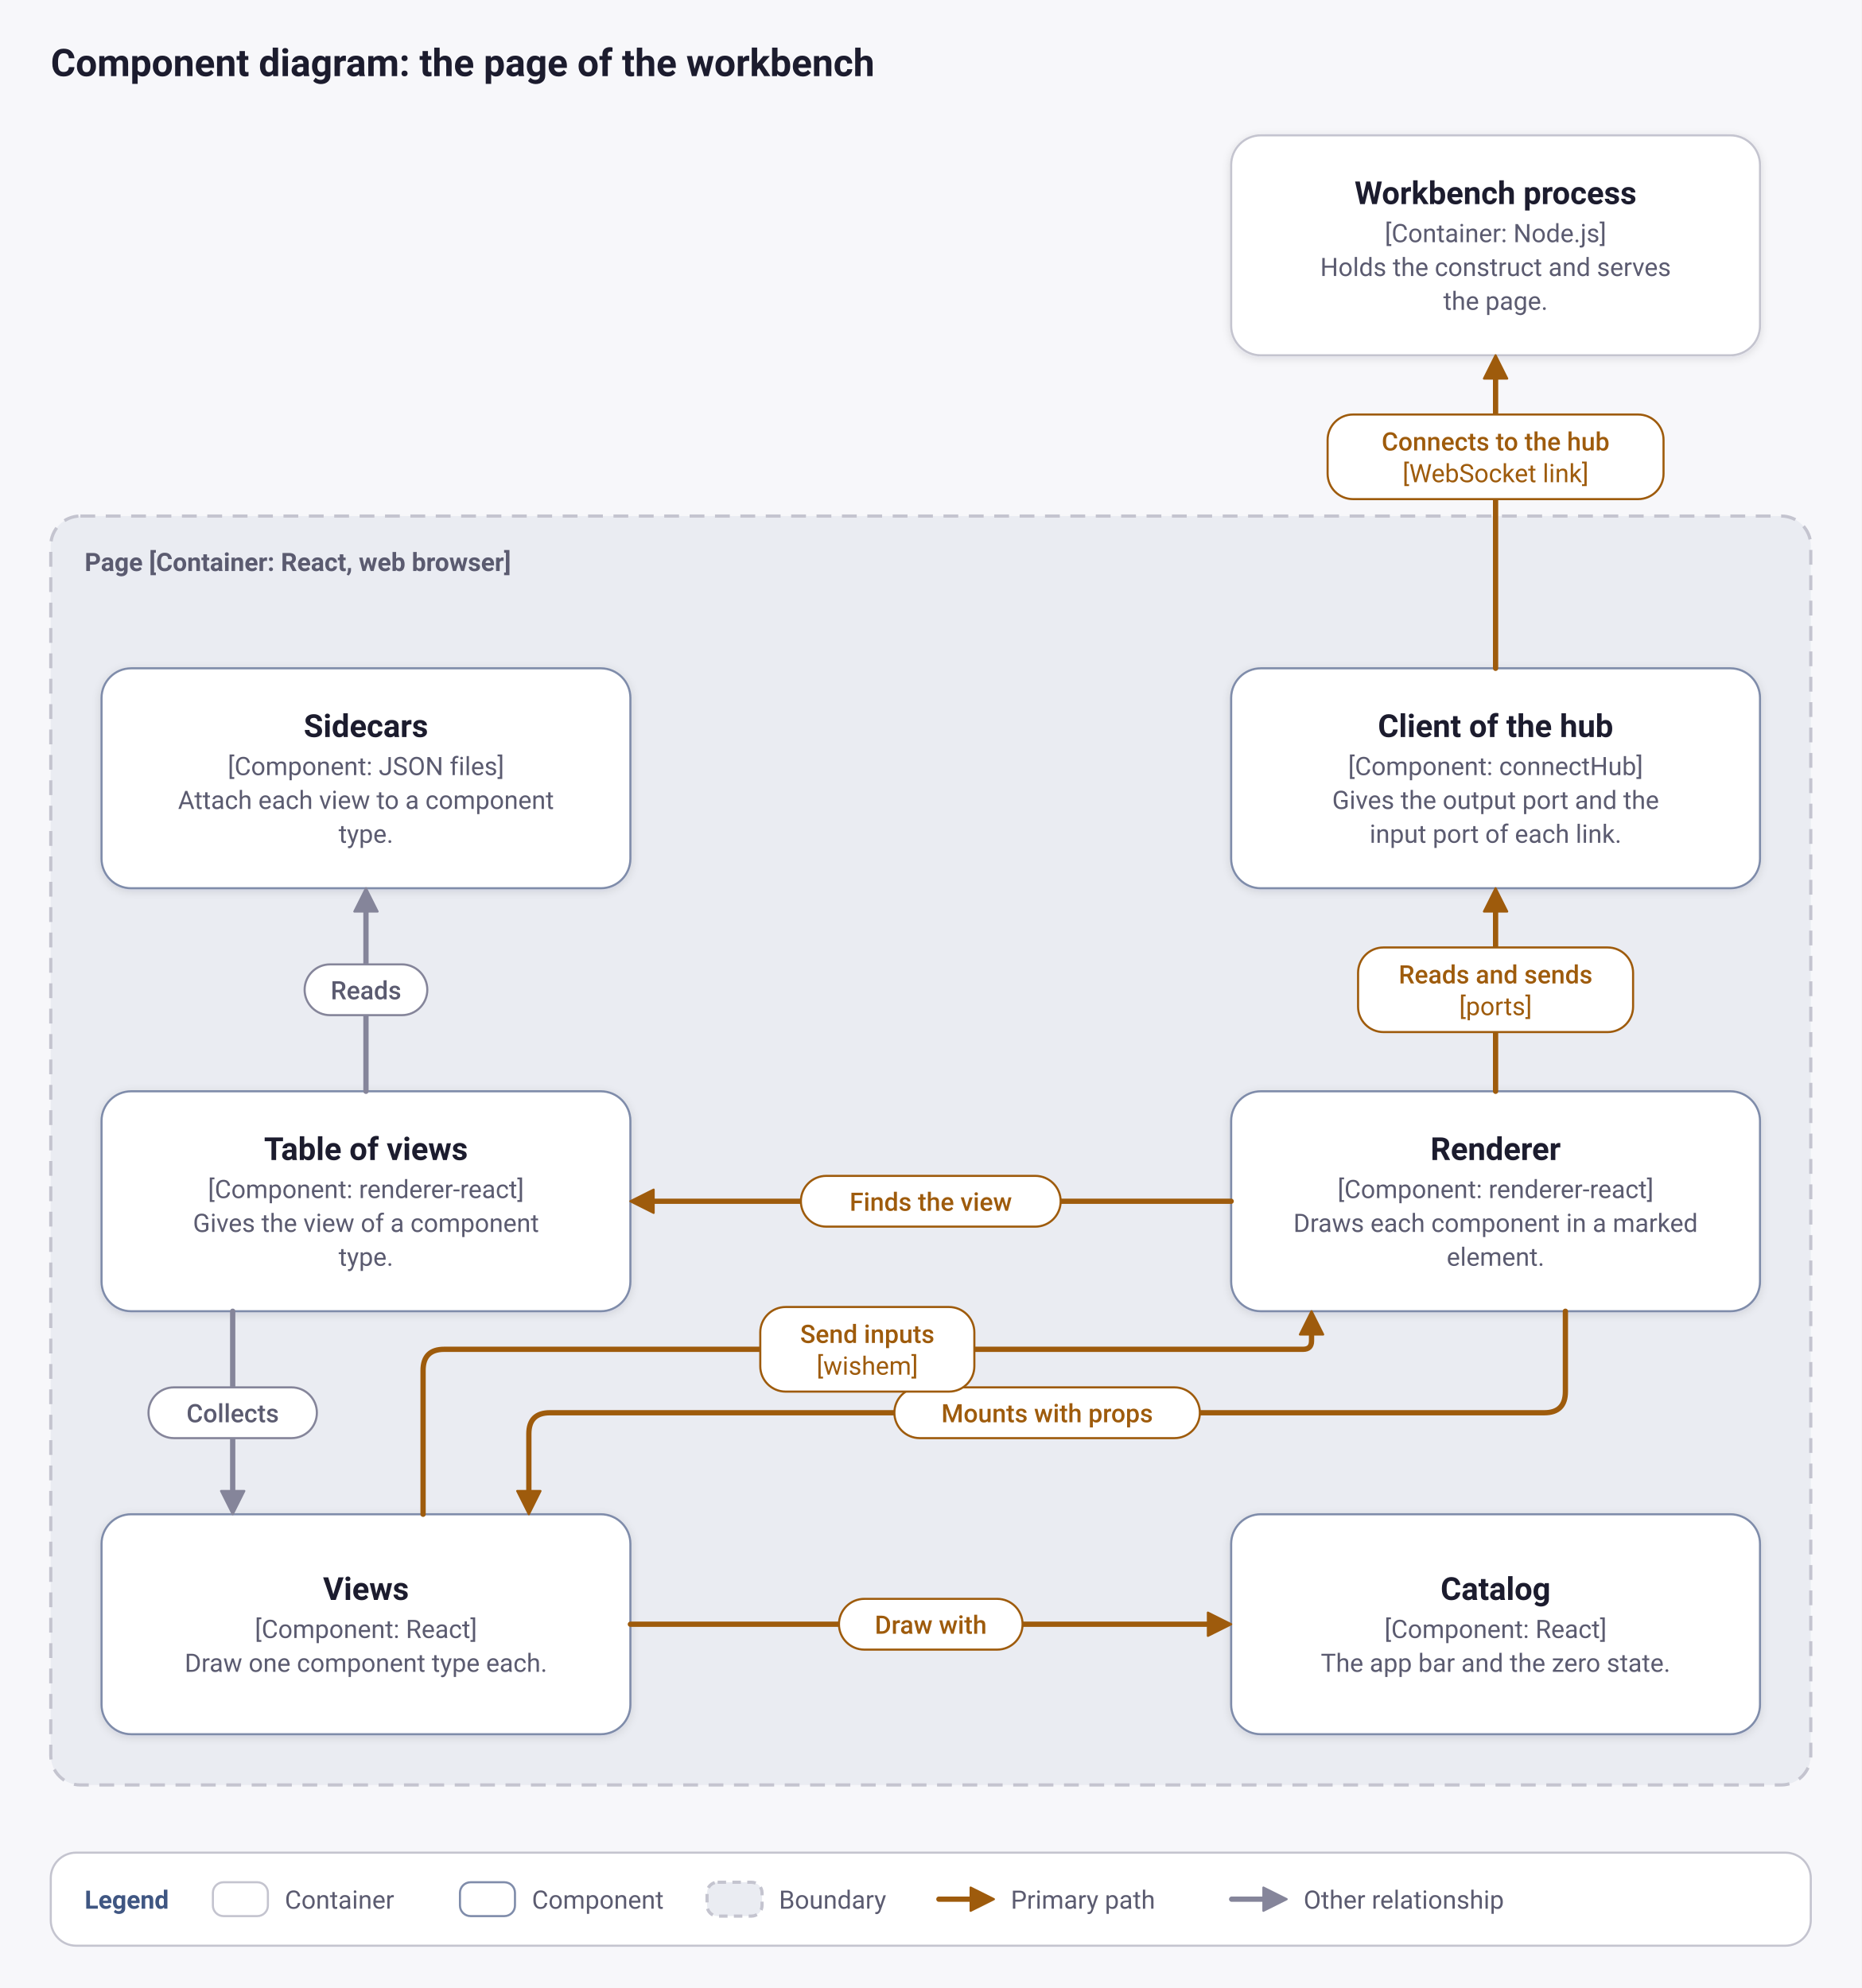
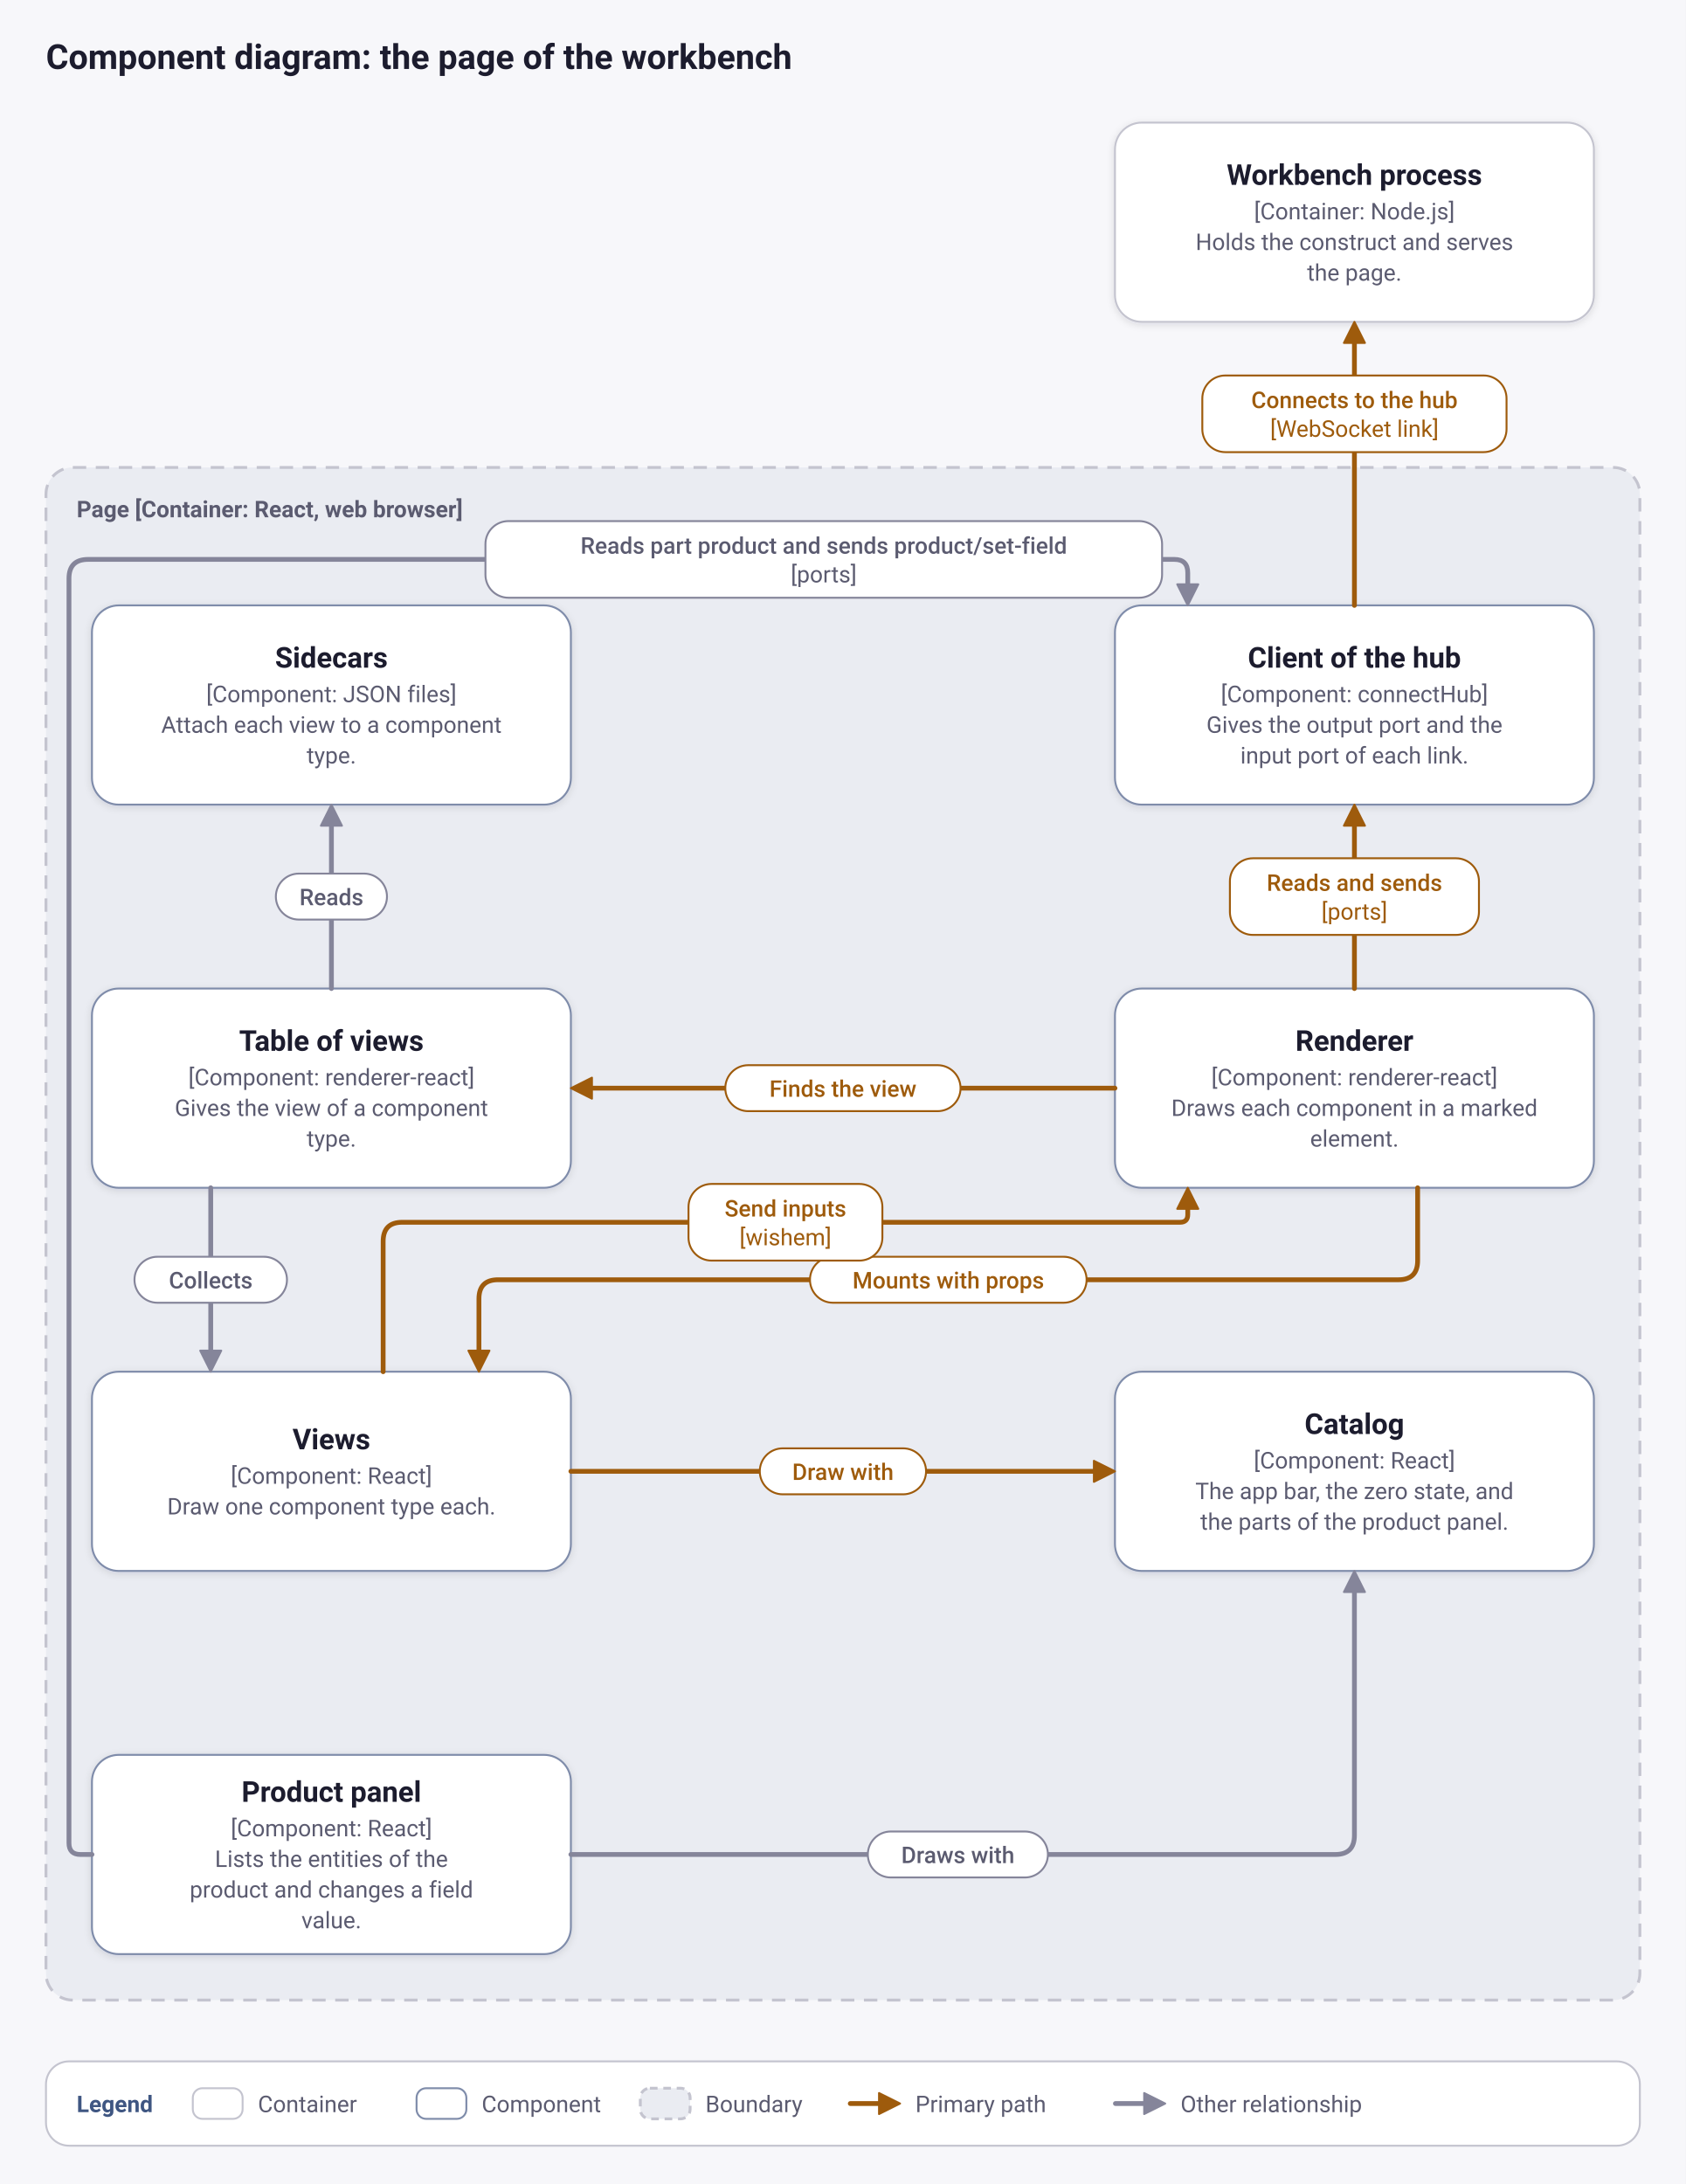
- <svg xmlns="http://www.w3.org/2000/svg" viewBox="0 0 880 940" width="880" height="940" role="img" aria-labelledby="title desc">
+ <svg xmlns="http://www.w3.org/2000/svg" viewBox="0 0 880 1140" width="880" height="1140" role="img" aria-labelledby="title desc">
  <defs>
    <filter id="shadow" x="-10%" y="-10%" width="120%" height="130%">
      <feDropShadow dx="0" dy="1" stdDeviation="2" flood-color="#17172a" flood-opacity="0.12" />
    </filter>
  </defs>
-   <rect width="880" height="940" fill="#f7f7fa" />
+   <rect width="880" height="1140" fill="#f7f7fa" />
  <text x="24" y="36" font-family="system-ui, -apple-system, 'Segoe UI', Roboto, 'Helvetica Neue', Arial, sans-serif" font-weight="600" font-size="18" fill="#1c1c2e" text-anchor="start">Component diagram: the page of the workbench</text>
-   <rect x="24" y="244" width="832" height="600" rx="14" fill="#eaecf2" stroke="#c4c4cf" stroke-width="1.5" stroke-dasharray="7 5" />
+   <rect x="24" y="244" width="832" height="800" rx="14" fill="#eaecf2" stroke="#c4c4cf" stroke-width="1.5" stroke-dasharray="7 5" />
  <text x="40" y="270" font-family="system-ui, -apple-system, 'Segoe UI', Roboto, 'Helvetica Neue', Arial, sans-serif" font-weight="600" font-size="12" fill="#5b5b70" text-anchor="start">Page [Container: React, web browser]</text>
  <rect x="582" y="64" width="250" height="104" rx="14" fill="#ffffff" stroke="#c4c4cf" filter="url(#shadow)" />
  <text x="707" y="96.5" font-family="system-ui, -apple-system, 'Segoe UI', Roboto, 'Helvetica Neue', Arial, sans-serif" font-weight="600" font-size="15" fill="#1c1c2e" text-anchor="middle">Workbench process</text>
  <text x="707" y="114.5" font-family="system-ui, -apple-system, 'Segoe UI', Roboto, 'Helvetica Neue', Arial, sans-serif" font-weight="400" font-size="12" fill="#5b5b70" text-anchor="middle">[Container: Node.js]</text>
  <text x="707" y="130.5" font-family="system-ui, -apple-system, 'Segoe UI', Roboto, 'Helvetica Neue', Arial, sans-serif" font-weight="400" font-size="12" fill="#5b5b70" text-anchor="middle">Holds the construct and serves</text>
  <text x="707" y="146.5" font-family="system-ui, -apple-system, 'Segoe UI', Roboto, 'Helvetica Neue', Arial, sans-serif" font-weight="400" font-size="12" fill="#5b5b70" text-anchor="middle">the page.</text>
  <rect x="48" y="316" width="250" height="104" rx="14" fill="#ffffff" stroke="#7f8caa" filter="url(#shadow)" />
  <text x="173" y="348.5" font-family="system-ui, -apple-system, 'Segoe UI', Roboto, 'Helvetica Neue', Arial, sans-serif" font-weight="600" font-size="15" fill="#1c1c2e" text-anchor="middle">Sidecars</text>
  <text x="173" y="366.5" font-family="system-ui, -apple-system, 'Segoe UI', Roboto, 'Helvetica Neue', Arial, sans-serif" font-weight="400" font-size="12" fill="#5b5b70" text-anchor="middle">[Component: JSON files]</text>
  <text x="173" y="382.5" font-family="system-ui, -apple-system, 'Segoe UI', Roboto, 'Helvetica Neue', Arial, sans-serif" font-weight="400" font-size="12" fill="#5b5b70" text-anchor="middle">Attach each view to a component</text>
  <text x="173" y="398.5" font-family="system-ui, -apple-system, 'Segoe UI', Roboto, 'Helvetica Neue', Arial, sans-serif" font-weight="400" font-size="12" fill="#5b5b70" text-anchor="middle">type.</text>
  <rect x="582" y="316" width="250" height="104" rx="14" fill="#ffffff" stroke="#7f8caa" filter="url(#shadow)" />
  <text x="707" y="348.5" font-family="system-ui, -apple-system, 'Segoe UI', Roboto, 'Helvetica Neue', Arial, sans-serif" font-weight="600" font-size="15" fill="#1c1c2e" text-anchor="middle">Client of the hub</text>
  <text x="707" y="366.5" font-family="system-ui, -apple-system, 'Segoe UI', Roboto, 'Helvetica Neue', Arial, sans-serif" font-weight="400" font-size="12" fill="#5b5b70" text-anchor="middle">[Component: connectHub]</text>
  <text x="707" y="382.5" font-family="system-ui, -apple-system, 'Segoe UI', Roboto, 'Helvetica Neue', Arial, sans-serif" font-weight="400" font-size="12" fill="#5b5b70" text-anchor="middle">Gives the output port and the</text>
  <text x="707" y="398.5" font-family="system-ui, -apple-system, 'Segoe UI', Roboto, 'Helvetica Neue', Arial, sans-serif" font-weight="400" font-size="12" fill="#5b5b70" text-anchor="middle">input port of each link.</text>
  <rect x="48" y="516" width="250" height="104" rx="14" fill="#ffffff" stroke="#7f8caa" filter="url(#shadow)" />
  <text x="173" y="548.5" font-family="system-ui, -apple-system, 'Segoe UI', Roboto, 'Helvetica Neue', Arial, sans-serif" font-weight="600" font-size="15" fill="#1c1c2e" text-anchor="middle">Table of views</text>
  <text x="173" y="566.5" font-family="system-ui, -apple-system, 'Segoe UI', Roboto, 'Helvetica Neue', Arial, sans-serif" font-weight="400" font-size="12" fill="#5b5b70" text-anchor="middle">[Component: renderer-react]</text>
  <text x="173" y="582.5" font-family="system-ui, -apple-system, 'Segoe UI', Roboto, 'Helvetica Neue', Arial, sans-serif" font-weight="400" font-size="12" fill="#5b5b70" text-anchor="middle">Gives the view of a component</text>
  <text x="173" y="598.5" font-family="system-ui, -apple-system, 'Segoe UI', Roboto, 'Helvetica Neue', Arial, sans-serif" font-weight="400" font-size="12" fill="#5b5b70" text-anchor="middle">type.</text>
  <rect x="582" y="516" width="250" height="104" rx="14" fill="#ffffff" stroke="#7f8caa" filter="url(#shadow)" />
  <text x="707" y="548.5" font-family="system-ui, -apple-system, 'Segoe UI', Roboto, 'Helvetica Neue', Arial, sans-serif" font-weight="600" font-size="15" fill="#1c1c2e" text-anchor="middle">Renderer</text>
  <text x="707" y="566.5" font-family="system-ui, -apple-system, 'Segoe UI', Roboto, 'Helvetica Neue', Arial, sans-serif" font-weight="400" font-size="12" fill="#5b5b70" text-anchor="middle">[Component: renderer-react]</text>
  <text x="707" y="582.5" font-family="system-ui, -apple-system, 'Segoe UI', Roboto, 'Helvetica Neue', Arial, sans-serif" font-weight="400" font-size="12" fill="#5b5b70" text-anchor="middle">Draws each component in a marked</text>
  <text x="707" y="598.5" font-family="system-ui, -apple-system, 'Segoe UI', Roboto, 'Helvetica Neue', Arial, sans-serif" font-weight="400" font-size="12" fill="#5b5b70" text-anchor="middle">element.</text>
  <rect x="48" y="716" width="250" height="104" rx="14" fill="#ffffff" stroke="#7f8caa" filter="url(#shadow)" />
  <text x="173" y="756.5" font-family="system-ui, -apple-system, 'Segoe UI', Roboto, 'Helvetica Neue', Arial, sans-serif" font-weight="600" font-size="15" fill="#1c1c2e" text-anchor="middle">Views</text>
  <text x="173" y="774.5" font-family="system-ui, -apple-system, 'Segoe UI', Roboto, 'Helvetica Neue', Arial, sans-serif" font-weight="400" font-size="12" fill="#5b5b70" text-anchor="middle">[Component: React]</text>
  <text x="173" y="790.5" font-family="system-ui, -apple-system, 'Segoe UI', Roboto, 'Helvetica Neue', Arial, sans-serif" font-weight="400" font-size="12" fill="#5b5b70" text-anchor="middle">Draw one component type each.</text>
  <rect x="582" y="716" width="250" height="104" rx="14" fill="#ffffff" stroke="#7f8caa" filter="url(#shadow)" />
-   <text x="707" y="756.5" font-family="system-ui, -apple-system, 'Segoe UI', Roboto, 'Helvetica Neue', Arial, sans-serif" font-weight="600" font-size="15" fill="#1c1c2e" text-anchor="middle">Catalog</text>
-   <text x="707" y="774.5" font-family="system-ui, -apple-system, 'Segoe UI', Roboto, 'Helvetica Neue', Arial, sans-serif" font-weight="400" font-size="12" fill="#5b5b70" text-anchor="middle">[Component: React]</text>
-   <text x="707" y="790.5" font-family="system-ui, -apple-system, 'Segoe UI', Roboto, 'Helvetica Neue', Arial, sans-serif" font-weight="400" font-size="12" fill="#5b5b70" text-anchor="middle">The app bar and the zero state.</text>
+   <text x="707" y="748.5" font-family="system-ui, -apple-system, 'Segoe UI', Roboto, 'Helvetica Neue', Arial, sans-serif" font-weight="600" font-size="15" fill="#1c1c2e" text-anchor="middle">Catalog</text>
+   <text x="707" y="766.5" font-family="system-ui, -apple-system, 'Segoe UI', Roboto, 'Helvetica Neue', Arial, sans-serif" font-weight="400" font-size="12" fill="#5b5b70" text-anchor="middle">[Component: React]</text>
+   <text x="707" y="782.5" font-family="system-ui, -apple-system, 'Segoe UI', Roboto, 'Helvetica Neue', Arial, sans-serif" font-weight="400" font-size="12" fill="#5b5b70" text-anchor="middle">The app bar, the zero state, and</text>
+   <text x="707" y="798.5" font-family="system-ui, -apple-system, 'Segoe UI', Roboto, 'Helvetica Neue', Arial, sans-serif" font-weight="400" font-size="12" fill="#5b5b70" text-anchor="middle">the parts of the product panel.</text>
+   <rect x="48" y="916" width="250" height="104" rx="14" fill="#ffffff" stroke="#7f8caa" filter="url(#shadow)" />
+   <text x="173" y="940.5" font-family="system-ui, -apple-system, 'Segoe UI', Roboto, 'Helvetica Neue', Arial, sans-serif" font-weight="600" font-size="15" fill="#1c1c2e" text-anchor="middle">Product panel</text>
+   <text x="173" y="958.5" font-family="system-ui, -apple-system, 'Segoe UI', Roboto, 'Helvetica Neue', Arial, sans-serif" font-weight="400" font-size="12" fill="#5b5b70" text-anchor="middle">[Component: React]</text>
+   <text x="173" y="974.5" font-family="system-ui, -apple-system, 'Segoe UI', Roboto, 'Helvetica Neue', Arial, sans-serif" font-weight="400" font-size="12" fill="#5b5b70" text-anchor="middle">Lists the entities of the</text>
+   <text x="173" y="990.5" font-family="system-ui, -apple-system, 'Segoe UI', Roboto, 'Helvetica Neue', Arial, sans-serif" font-weight="400" font-size="12" fill="#5b5b70" text-anchor="middle">product and changes a field</text>
+   <text x="173" y="1006.5" font-family="system-ui, -apple-system, 'Segoe UI', Roboto, 'Helvetica Neue', Arial, sans-serif" font-weight="400" font-size="12" fill="#5b5b70" text-anchor="middle">value.</text>
  <path d="M707 316 L707 178" fill="none" stroke="#9e5b0c" stroke-width="2.5" stroke-linecap="round" stroke-linejoin="round" />
  <polygon points="707,168 712.5,179 701.5,179" fill="#9e5b0c" stroke="#9e5b0c" stroke-width="1" stroke-linejoin="round" />
  <rect x="627.6" y="196" width="158.8" height="40" rx="12" fill="#ffffff" stroke="#9e5b0c" />
  <text x="707" y="213" font-family="system-ui, -apple-system, 'Segoe UI', Roboto, 'Helvetica Neue', Arial, sans-serif" font-weight="500" font-size="12" fill="#9e5b0c" text-anchor="middle">Connects to the hub</text>
  <text x="707" y="228" font-family="system-ui, -apple-system, 'Segoe UI', Roboto, 'Helvetica Neue', Arial, sans-serif" font-weight="400" font-size="12" fill="#9e5b0c" text-anchor="middle">[WebSocket link]</text>
  <path d="M707 516 L707 430" fill="none" stroke="#9e5b0c" stroke-width="2.5" stroke-linecap="round" stroke-linejoin="round" />
  <polygon points="707,420 712.5,431 701.5,431" fill="#9e5b0c" stroke="#9e5b0c" stroke-width="1" stroke-linejoin="round" />
  <rect x="642" y="448" width="130" height="40" rx="12" fill="#ffffff" stroke="#9e5b0c" />
  <text x="707" y="465" font-family="system-ui, -apple-system, 'Segoe UI', Roboto, 'Helvetica Neue', Arial, sans-serif" font-weight="500" font-size="12" fill="#9e5b0c" text-anchor="middle">Reads and sends</text>
  <text x="707" y="480" font-family="system-ui, -apple-system, 'Segoe UI', Roboto, 'Helvetica Neue', Arial, sans-serif" font-weight="400" font-size="12" fill="#9e5b0c" text-anchor="middle">[ports]</text>
  <path d="M740 620 L740 658 Q740 668 730 668 L260 668 Q250 668 250 678 L250 706" fill="none" stroke="#9e5b0c" stroke-width="2.5" stroke-linecap="round" stroke-linejoin="round" />
  <polygon points="250,716 244.5,705 255.5,705" fill="#9e5b0c" stroke="#9e5b0c" stroke-width="1" stroke-linejoin="round" />
  <rect x="422.8" y="656" width="144.4" height="24" rx="12" fill="#ffffff" stroke="#9e5b0c" />
  <text x="495" y="672.5" font-family="system-ui, -apple-system, 'Segoe UI', Roboto, 'Helvetica Neue', Arial, sans-serif" font-weight="500" font-size="12" fill="#9e5b0c" text-anchor="middle">Mounts with props</text>
  <path d="M298 768 L572 768" fill="none" stroke="#9e5b0c" stroke-width="2.5" stroke-linecap="round" stroke-linejoin="round" />
  <polygon points="582,768 571,773.5 571,762.5" fill="#9e5b0c" stroke="#9e5b0c" stroke-width="1" stroke-linejoin="round" />
  <rect x="396.6" y="756" width="86.8" height="24" rx="12" fill="#ffffff" stroke="#9e5b0c" />
  <text x="440" y="772.5" font-family="system-ui, -apple-system, 'Segoe UI', Roboto, 'Helvetica Neue', Arial, sans-serif" font-weight="500" font-size="12" fill="#9e5b0c" text-anchor="middle">Draw with</text>
  <path d="M200 716 L200 648 Q200 638 210 638 L616 638 Q620 638 620 634 L620 630" fill="none" stroke="#9e5b0c" stroke-width="2.5" stroke-linecap="round" stroke-linejoin="round" />
  <polygon points="620,620 625.5,631 614.5,631" fill="#9e5b0c" stroke="#9e5b0c" stroke-width="1" stroke-linejoin="round" />
  <rect x="359.4" y="618" width="101.2" height="40" rx="12" fill="#ffffff" stroke="#9e5b0c" />
  <text x="410" y="635" font-family="system-ui, -apple-system, 'Segoe UI', Roboto, 'Helvetica Neue', Arial, sans-serif" font-weight="500" font-size="12" fill="#9e5b0c" text-anchor="middle">Send inputs</text>
  <text x="410" y="650" font-family="system-ui, -apple-system, 'Segoe UI', Roboto, 'Helvetica Neue', Arial, sans-serif" font-weight="400" font-size="12" fill="#9e5b0c" text-anchor="middle">[wishem]</text>
+   <path d="M48 968 L42 968 Q36 968 36 962 L36 302 Q36 292 46 292 L613 292 Q620 292 620 299 L620 306" fill="none" stroke="#85859a" stroke-width="2.5" stroke-linecap="round" stroke-linejoin="round" />
+   <polygon points="620,316 614.5,305 625.5,305" fill="#85859a" stroke="#85859a" stroke-width="1" stroke-linejoin="round" />
+   <rect x="253.4" y="272" width="353.2" height="40" rx="12" fill="#ffffff" stroke="#85859a" />
+   <text x="430" y="289" font-family="system-ui, -apple-system, 'Segoe UI', Roboto, 'Helvetica Neue', Arial, sans-serif" font-weight="500" font-size="12" fill="#5b5b70" text-anchor="middle">Reads part product and sends product/set-field</text>
+   <text x="430" y="304" font-family="system-ui, -apple-system, 'Segoe UI', Roboto, 'Helvetica Neue', Arial, sans-serif" font-weight="400" font-size="12" fill="#5b5b70" text-anchor="middle">[ports]</text>
+   <path d="M298 968 L697 968 Q707 968 707 958 L707 830" fill="none" stroke="#85859a" stroke-width="2.5" stroke-linecap="round" stroke-linejoin="round" />
+   <polygon points="707,820 712.5,831 701.5,831" fill="#85859a" stroke="#85859a" stroke-width="1" stroke-linejoin="round" />
+   <rect x="453" y="956" width="94" height="24" rx="12" fill="#ffffff" stroke="#85859a" />
+   <text x="500" y="972.5" font-family="system-ui, -apple-system, 'Segoe UI', Roboto, 'Helvetica Neue', Arial, sans-serif" font-weight="500" font-size="12" fill="#5b5b70" text-anchor="middle">Draws with</text>
  <path d="M582 568 L308 568" fill="none" stroke="#9e5b0c" stroke-width="2.5" stroke-linecap="round" stroke-linejoin="round" />
  <polygon points="298,568 309,562.5 309,573.5" fill="#9e5b0c" stroke="#9e5b0c" stroke-width="1" stroke-linejoin="round" />
  <rect x="378.6" y="556" width="122.8" height="24" rx="12" fill="#ffffff" stroke="#9e5b0c" />
  <text x="440" y="572.5" font-family="system-ui, -apple-system, 'Segoe UI', Roboto, 'Helvetica Neue', Arial, sans-serif" font-weight="500" font-size="12" fill="#9e5b0c" text-anchor="middle">Finds the view</text>
  <path d="M173 516 L173 430" fill="none" stroke="#85859a" stroke-width="2.5" stroke-linecap="round" stroke-linejoin="round" />
  <polygon points="173,420 178.5,431 167.5,431" fill="#85859a" stroke="#85859a" stroke-width="1" stroke-linejoin="round" />
  <rect x="144" y="456" width="58" height="24" rx="12" fill="#ffffff" stroke="#85859a" />
  <text x="173" y="472.5" font-family="system-ui, -apple-system, 'Segoe UI', Roboto, 'Helvetica Neue', Arial, sans-serif" font-weight="500" font-size="12" fill="#5b5b70" text-anchor="middle">Reads</text>
  <path d="M110 620 L110 706" fill="none" stroke="#85859a" stroke-width="2.5" stroke-linecap="round" stroke-linejoin="round" />
  <polygon points="110,716 104.5,705 115.5,705" fill="#85859a" stroke="#85859a" stroke-width="1" stroke-linejoin="round" />
  <rect x="70.2" y="656" width="79.6" height="24" rx="12" fill="#ffffff" stroke="#85859a" />
  <text x="110" y="672.5" font-family="system-ui, -apple-system, 'Segoe UI', Roboto, 'Helvetica Neue', Arial, sans-serif" font-weight="500" font-size="12" fill="#5b5b70" text-anchor="middle">Collects</text>
-   <rect x="24" y="876" width="832" height="44" rx="12" fill="#ffffff" stroke="#c4c4cf" />
-   <text x="40" y="902.5" font-family="system-ui, -apple-system, 'Segoe UI', Roboto, 'Helvetica Neue', Arial, sans-serif" font-weight="600" font-size="12" fill="#3f5682" text-anchor="start">Legend</text>
-   <rect x="100.64" y="890" width="26" height="16" rx="5" fill="#ffffff" stroke="#c4c4cf" />
-   <text x="134.64" y="902.5" font-family="system-ui, -apple-system, 'Segoe UI', Roboto, 'Helvetica Neue', Arial, sans-serif" font-weight="400" font-size="12" fill="#5b5b70" text-anchor="start">Container</text>
-   <rect x="217.44" y="890" width="26" height="16" rx="5" fill="#ffffff" stroke="#7f8caa" />
-   <text x="251.44" y="902.5" font-family="system-ui, -apple-system, 'Segoe UI', Roboto, 'Helvetica Neue', Arial, sans-serif" font-weight="400" font-size="12" fill="#5b5b70" text-anchor="start">Component</text>
-   <rect x="334.24" y="890" width="26" height="16" rx="5" fill="#eaecf2" stroke="#c4c4cf" stroke-width="1.5" stroke-dasharray="4 3" />
-   <text x="368.24" y="902.5" font-family="system-ui, -apple-system, 'Segoe UI', Roboto, 'Helvetica Neue', Arial, sans-serif" font-weight="400" font-size="12" fill="#5b5b70" text-anchor="start">Boundary</text>
-   <path d="M443.84 898 L459.84 898" stroke="#9e5b0c" stroke-width="2.5" stroke-linecap="round" />
-   <polygon points="469.84,898 458.84,903.5 458.84,892.5" fill="#9e5b0c" stroke="#9e5b0c" stroke-width="1" stroke-linejoin="round" />
-   <text x="477.84" y="902.5" font-family="system-ui, -apple-system, 'Segoe UI', Roboto, 'Helvetica Neue', Arial, sans-serif" font-weight="400" font-size="12" fill="#5b5b70" text-anchor="start">Primary path</text>
-   <path d="M582.24 898 L598.24 898" stroke="#85859a" stroke-width="2.5" stroke-linecap="round" />
-   <polygon points="608.24,898 597.24,903.5 597.24,892.5" fill="#85859a" stroke="#85859a" stroke-width="1" stroke-linejoin="round" />
-   <text x="616.24" y="902.5" font-family="system-ui, -apple-system, 'Segoe UI', Roboto, 'Helvetica Neue', Arial, sans-serif" font-weight="400" font-size="12" fill="#5b5b70" text-anchor="start">Other relationship</text>
+   <rect x="24" y="1076" width="832" height="44" rx="12" fill="#ffffff" stroke="#c4c4cf" />
+   <text x="40" y="1102.5" font-family="system-ui, -apple-system, 'Segoe UI', Roboto, 'Helvetica Neue', Arial, sans-serif" font-weight="600" font-size="12" fill="#3f5682" text-anchor="start">Legend</text>
+   <rect x="100.64" y="1090" width="26" height="16" rx="5" fill="#ffffff" stroke="#c4c4cf" />
+   <text x="134.64" y="1102.5" font-family="system-ui, -apple-system, 'Segoe UI', Roboto, 'Helvetica Neue', Arial, sans-serif" font-weight="400" font-size="12" fill="#5b5b70" text-anchor="start">Container</text>
+   <rect x="217.44" y="1090" width="26" height="16" rx="5" fill="#ffffff" stroke="#7f8caa" />
+   <text x="251.44" y="1102.5" font-family="system-ui, -apple-system, 'Segoe UI', Roboto, 'Helvetica Neue', Arial, sans-serif" font-weight="400" font-size="12" fill="#5b5b70" text-anchor="start">Component</text>
+   <rect x="334.24" y="1090" width="26" height="16" rx="5" fill="#eaecf2" stroke="#c4c4cf" stroke-width="1.5" stroke-dasharray="4 3" />
+   <text x="368.24" y="1102.5" font-family="system-ui, -apple-system, 'Segoe UI', Roboto, 'Helvetica Neue', Arial, sans-serif" font-weight="400" font-size="12" fill="#5b5b70" text-anchor="start">Boundary</text>
+   <path d="M443.84 1098 L459.84 1098" stroke="#9e5b0c" stroke-width="2.5" stroke-linecap="round" />
+   <polygon points="469.84,1098 458.84,1103.5 458.84,1092.5" fill="#9e5b0c" stroke="#9e5b0c" stroke-width="1" stroke-linejoin="round" />
+   <text x="477.84" y="1102.5" font-family="system-ui, -apple-system, 'Segoe UI', Roboto, 'Helvetica Neue', Arial, sans-serif" font-weight="400" font-size="12" fill="#5b5b70" text-anchor="start">Primary path</text>
+   <path d="M582.24 1098 L598.24 1098" stroke="#85859a" stroke-width="2.5" stroke-linecap="round" />
+   <polygon points="608.24,1098 597.24,1103.5 597.24,1092.5" fill="#85859a" stroke="#85859a" stroke-width="1" stroke-linejoin="round" />
+   <text x="616.24" y="1102.5" font-family="system-ui, -apple-system, 'Segoe UI', Roboto, 'Helvetica Neue', Arial, sans-serif" font-weight="400" font-size="12" fill="#5b5b70" text-anchor="start">Other relationship</text>
</svg>
